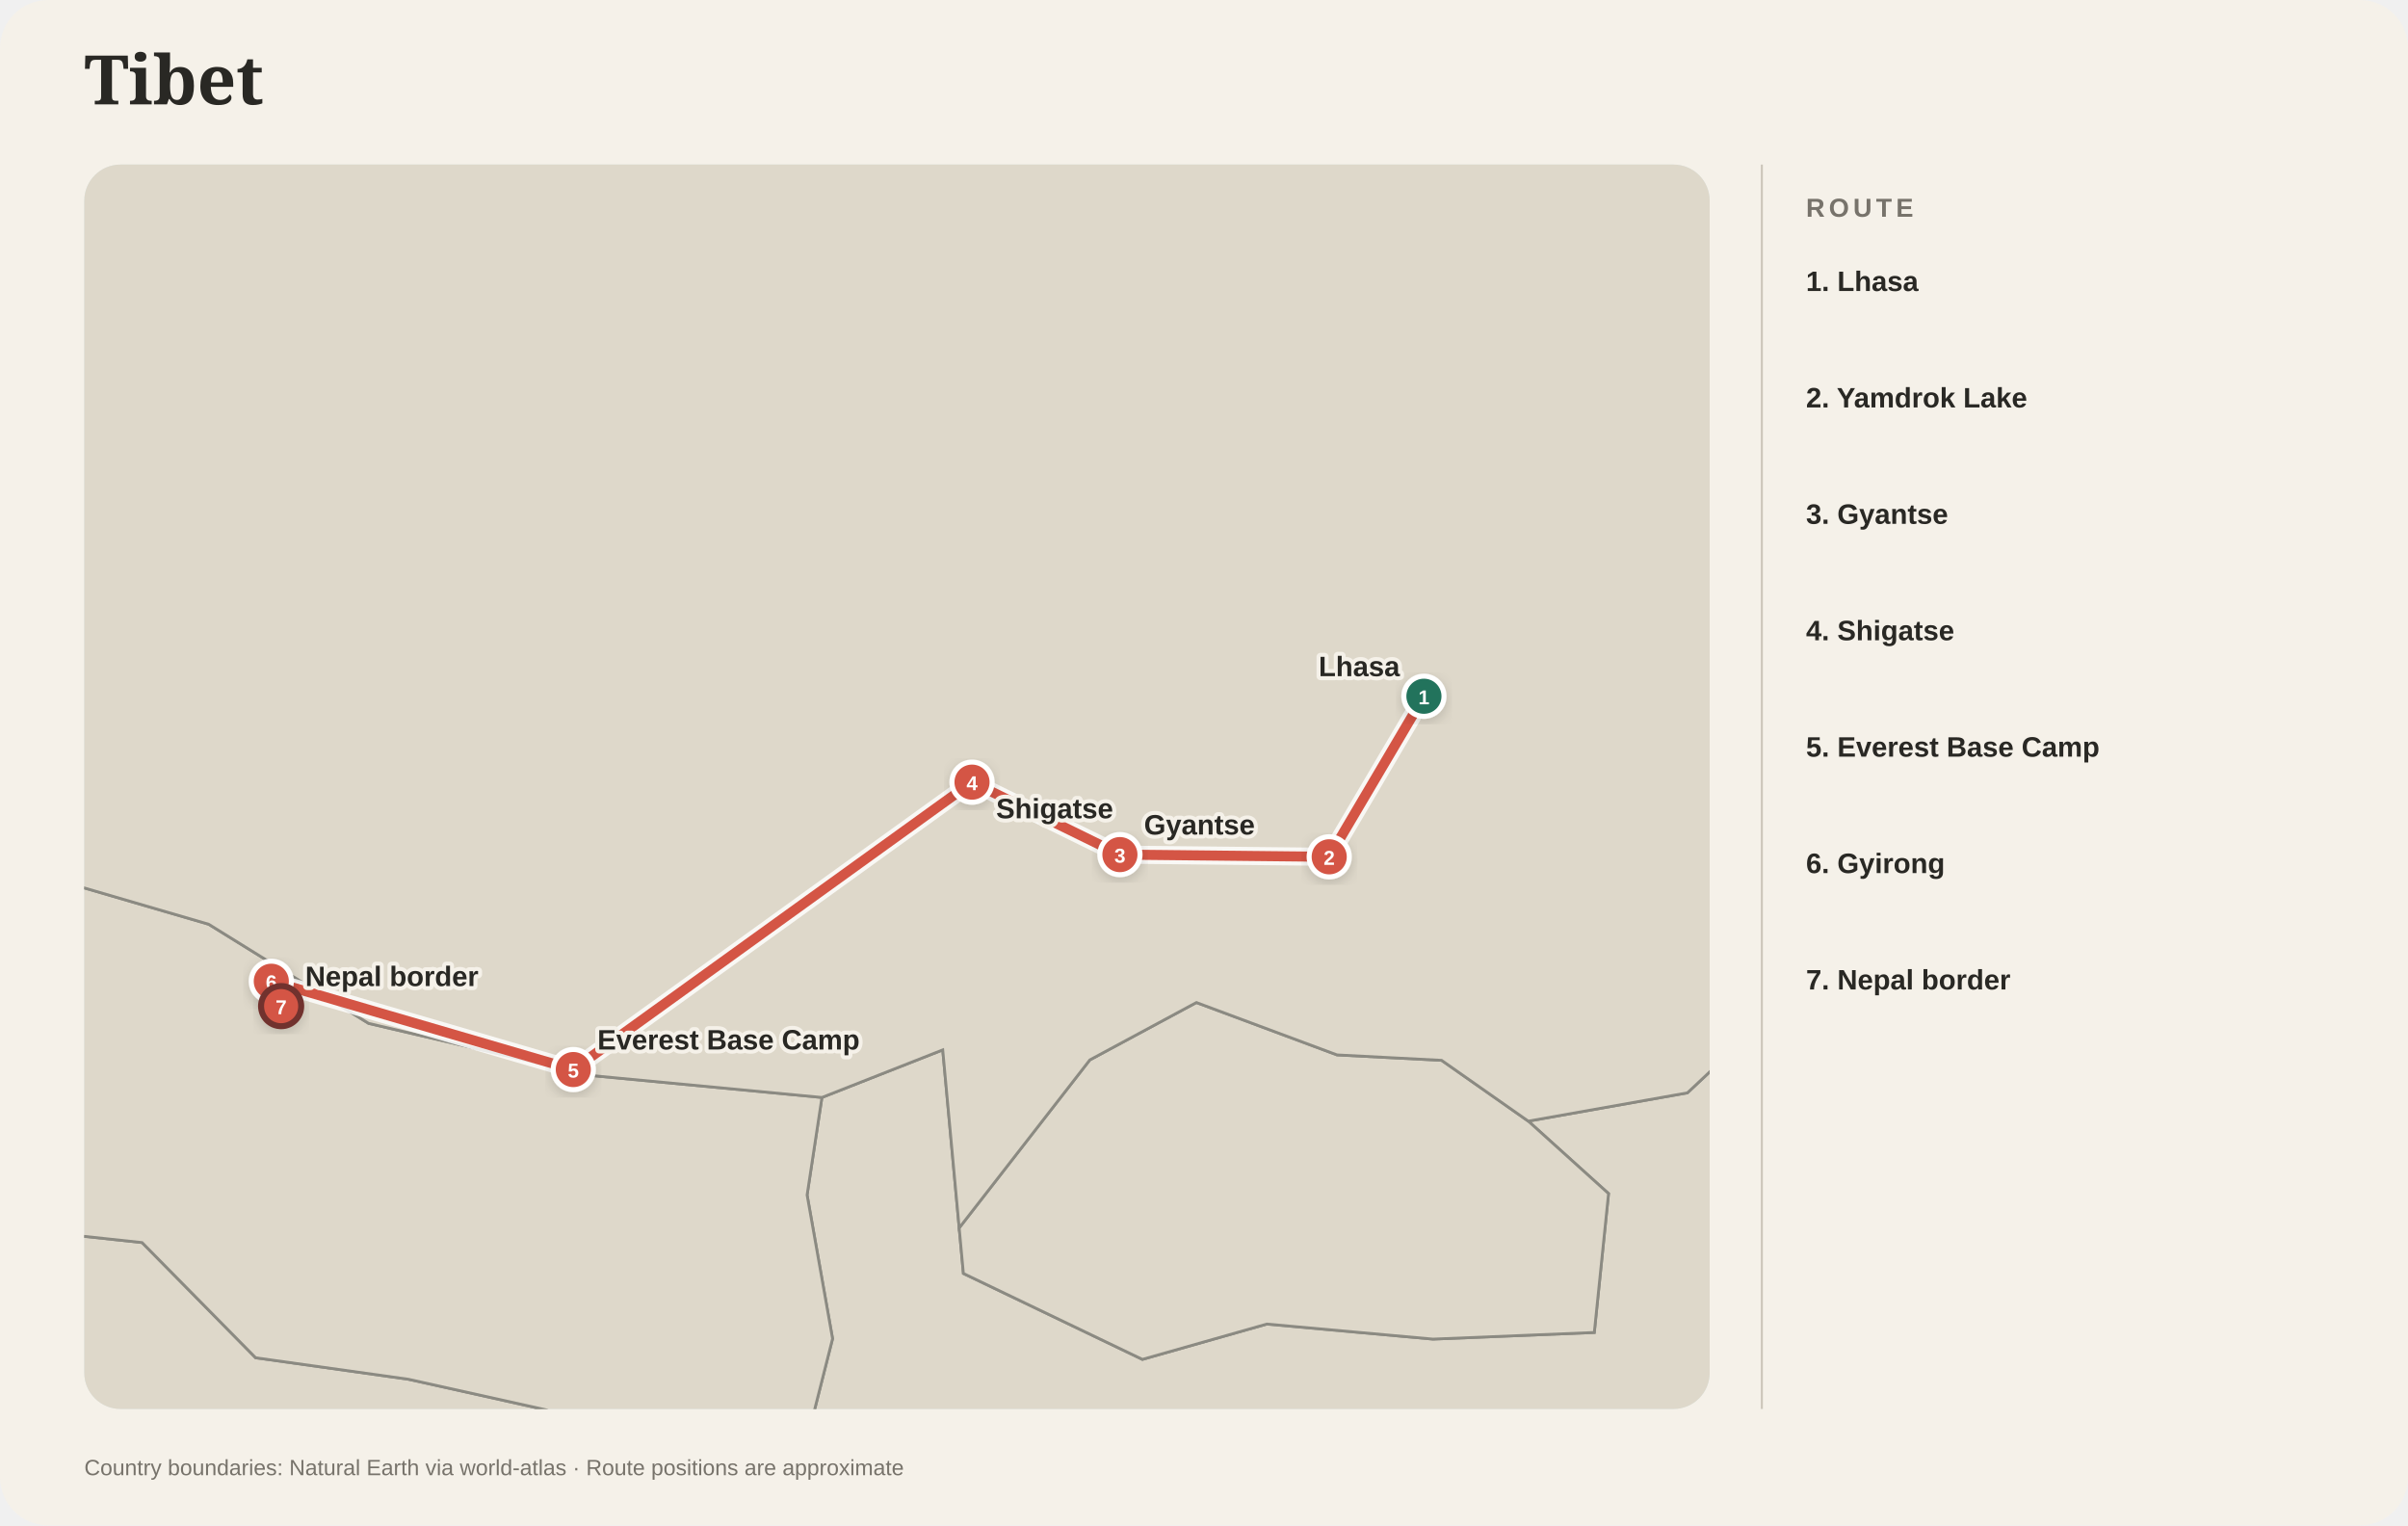
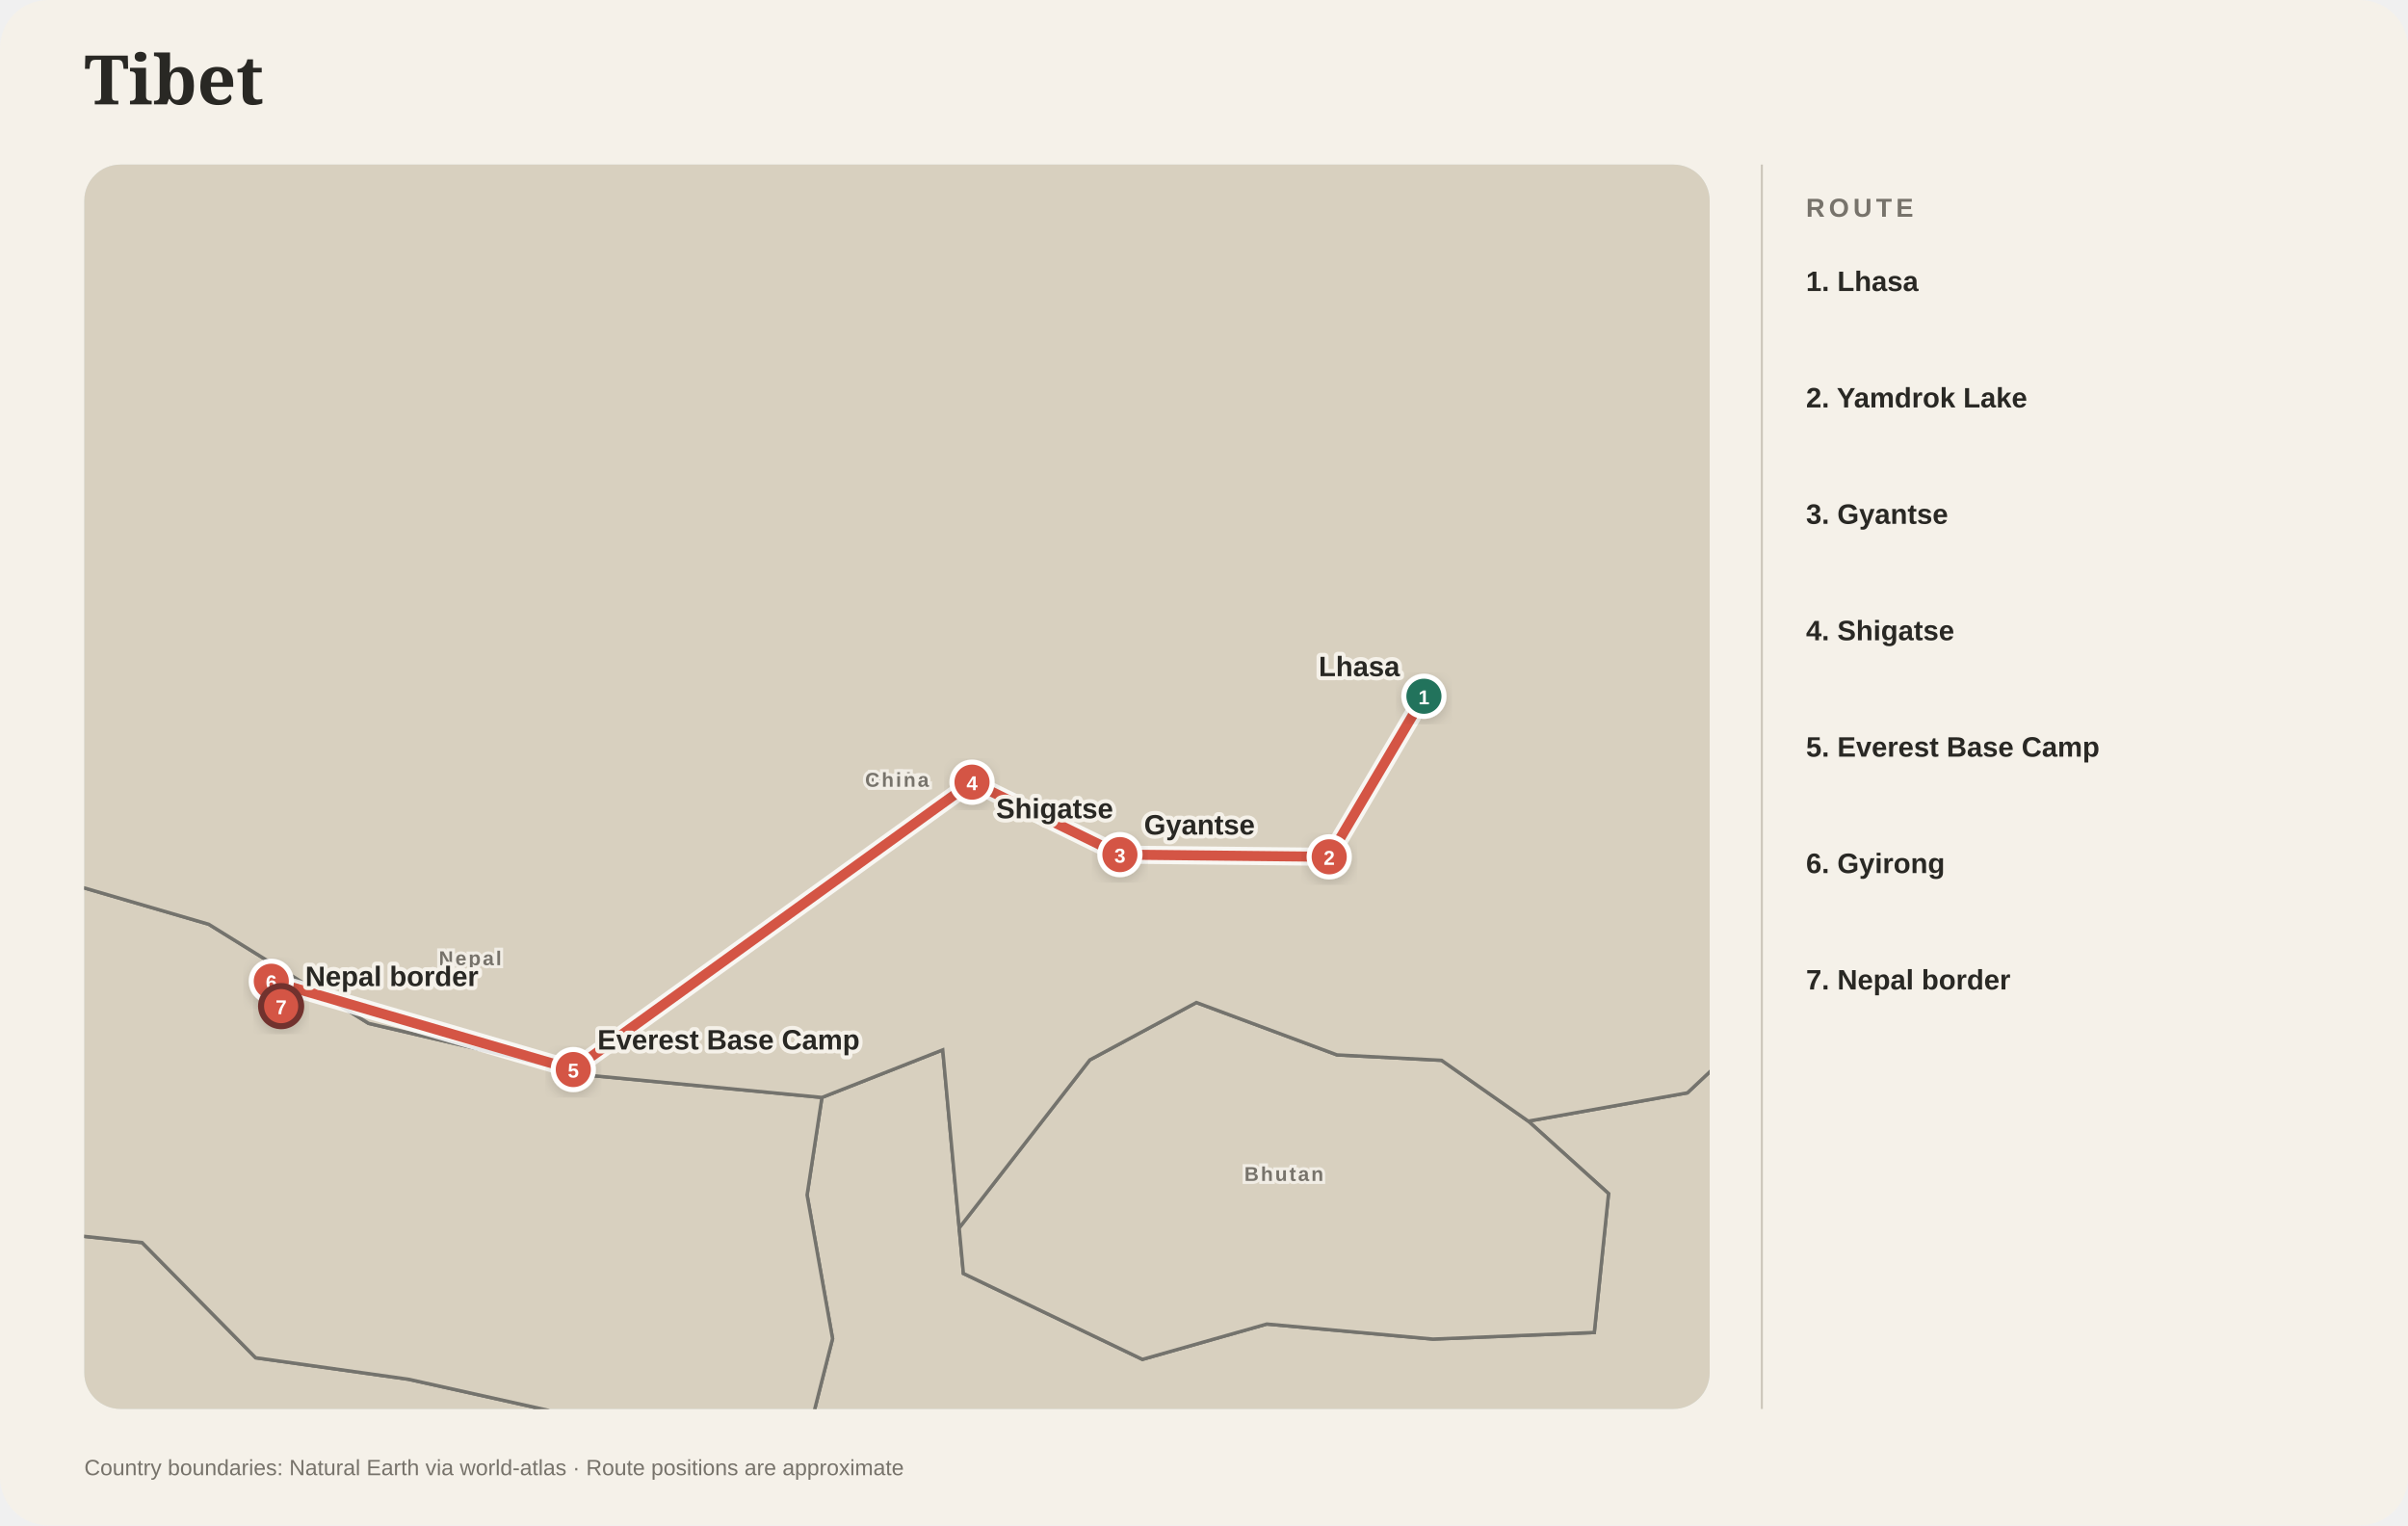
<svg xmlns="http://www.w3.org/2000/svg" viewBox="0 0 1200 760" role="img" aria-labelledby="title desc">
  <defs>
    <filter id="shadow" x="-20%" y="-20%" width="140%" height="140%">
      <feDropShadow dx="0" dy="2" stdDeviation="3" flood-opacity="0.16" />
    </filter>
    <clipPath id="map-clip">
      <rect x="42" y="82" width="810" height="620" rx="18" />
    </clipPath>
  </defs>
  <style>
-     .background{fill:#f5f1e9}.map-frame{fill:#dce8ea}.country{fill:#ded8ca;stroke:#8b8a82;stroke-width:1.4;vector-effect:non-scaling-stroke}.country-label{font:700 11px Arial,sans-serif;fill:#77736b;letter-spacing:1.2px;text-anchor:middle;paint-order:stroke;stroke:#ded8ca;stroke-width:3px}.route-halo{fill:none;stroke:#fff;stroke-width:9;stroke-linecap:round;stroke-linejoin:round;opacity:.82}.route{fill:none;stroke:#d45545;stroke-width:5;stroke-linecap:round;stroke-linejoin:round}.stop circle{fill:#d45545;stroke:#fff;stroke-width:2.5;filter:url(#shadow);transition:stroke-width .15s ease}.stop.start circle{fill:#24735c}.stop.end circle{stroke:#71312d;stroke-width:3}.stop text{font:700 10px Arial,sans-serif;fill:#fff;text-anchor:middle}.place-label{font:600 14px Arial,sans-serif;fill:#292824;paint-order:stroke;stroke:#f5f1e9;stroke-width:4;stroke-linejoin:round}.title{font:700 34px Georgia,serif;fill:#292824}.route-title{font:700 13px Arial,sans-serif;fill:#77736b;letter-spacing:2px}.summary-number{font:700 13px Arial,sans-serif;fill:#d45545}.summary-text{font:600 14px Arial,sans-serif;fill:#292824}.attribution{font:11px Arial,sans-serif;fill:#77736b}.divider{stroke:#cbc5b9;stroke-width:1}.stop-link{cursor:pointer;outline:none}.summary-text,.place-label{transition:fill .15s ease}.summary-stop:hover .summary-text,.summary-stop:focus-visible .summary-text,.summary-stop.is-linked-hover .summary-text,.place-label:hover,.place-label:focus-visible,.place-label.is-linked-hover{fill:#a83d35;text-decoration:underline}.stop:hover circle,.stop:focus-visible circle,.stop.is-linked-hover circle{stroke:#292824;stroke-width:4}.lightbox-map .divider,.lightbox-map .route-title,.lightbox-map .summary-stop{display:none}
+     .background{fill:#f5f1e9}.map-frame{fill:#dce8ea}.country{stroke:#8b8a82;stroke-width:1.4;vector-effect:non-scaling-stroke}.context-country{fill:#eeeae1;stroke:#aaa79f}.route-country{fill:#d8d0bf;stroke:#74736d;stroke-width:1.7}.country-label{font:700 10px Arial,sans-serif;fill:#77736b;letter-spacing:1px;text-anchor:middle;paint-order:stroke;stroke:#f1ede5;stroke-width:3px}.route-halo{fill:none;stroke:#fff;stroke-width:9;stroke-linecap:round;stroke-linejoin:round;opacity:.82}.route{fill:none;stroke:#d45545;stroke-width:5;stroke-linecap:round;stroke-linejoin:round}.stop circle{fill:#d45545;stroke:#fff;stroke-width:2.5;filter:url(#shadow);transition:stroke-width .15s ease}.stop.start circle{fill:#24735c}.stop.end circle{stroke:#71312d;stroke-width:3}.stop text{font:700 10px Arial,sans-serif;fill:#fff;text-anchor:middle}.place-label{font:600 14px Arial,sans-serif;fill:#292824;paint-order:stroke;stroke:#f5f1e9;stroke-width:4;stroke-linejoin:round}.title{font:700 34px Georgia,serif;fill:#292824}.route-title{font:700 13px Arial,sans-serif;fill:#77736b;letter-spacing:2px}.summary-number{font:700 13px Arial,sans-serif;fill:#d45545}.summary-text{font:600 14px Arial,sans-serif;fill:#292824}.attribution{font:11px Arial,sans-serif;fill:#77736b}.divider{stroke:#cbc5b9;stroke-width:1}.stop-link{cursor:pointer;outline:none}.summary-text,.place-label{transition:fill .15s ease}.summary-stop:hover .summary-text,.summary-stop:focus-visible .summary-text,.summary-stop.is-linked-hover .summary-text,.place-label:hover,.place-label:focus-visible,.place-label.is-linked-hover{fill:#a83d35;text-decoration:underline}.stop:hover circle,.stop:focus-visible circle,.stop.is-linked-hover circle{stroke:#292824;stroke-width:4}.lightbox-map .divider,.lightbox-map .route-title,.lightbox-map .summary-stop{display:none}
  </style>
  <rect class="background" width="1200" height="760" rx="24" />
  <text class="title" x="42" y="52">Tibet</text>
  <rect class="map-frame" x="42" y="82" width="810" height="620" rx="18" />
  <g clip-path="url(#map-clip)">
-     <path class="country" d="M1315.3,503.5 L1322.4,546.2 L1288.1,566.8 L1296.2,636.3 L1225.8,615.8 L1098.7,693.7 L1101.5,758.2 L1047.3,852.8 L1042.4,907.8 L998.4,1000.7 L921.6,974.9 L917.7,1091.7 L895.4,1130.0 L906.0,1177.9 L857.5,1204.6 L805.5,1025.9 L778.6,1026.2 L762.3,1098.2 L708.5,1039.8 L738.9,975.7 L782.8,969.2 L828.1,873.8 L771.5,854.5 L680.5,856.1 L586.7,840.6 L578.2,762.4 L531.1,756.6 L453.2,708.0 L418.5,784.5 L489.3,844.2 L428.0,886.2 L406.1,927.2 L466.6,957.6 L450.0,1025.5 L484.0,1110.2 L499.2,1202.9 L485.4,1244.1 L418.5,1242.8 L297.0,1266.1 L302.7,1351.0 L250.3,1417.6 L108.6,1493.5 L-1.5,1626.1 L-75.5,1697.3 L-173.2,1771.1 L-173.6,1822.8 L-222.4,1850.7 L-311.3,1891.1 L-357.0,1897.0 L-386.7,1982.9 L-366.2,2129.6 L-360.9,2223.1 L-402.6,2330.2 L-403.0,2521.7 L-454.0,2527.3 L-498.6,2613.1 L-468.9,2650.3 L-558.4,2682.4 L-591.4,2758.9 L-631.0,2791.3 L-724.1,2686.0 L-769.5,2528.2 L-807.4,2414.5 L-841.7,2361.3 L-894.1,2252.9 L-918.5,2111.9 L-935.5,2041.5 L-1025.1,1886.7 L-1065.8,1668.3 L-1095.2,1524.0 L-1094.9,1387.4 L-1114.0,1281.9 L-1257.0,1349.3 L-1326.4,1335.9 L-1454.6,1199.3 L-1407.5,1158.5 L-1436.6,1114.2 L-1552.0,1018.6 L-1486.5,943.2 L-1269.8,943.6 L-1289.6,846.9 L-1344.8,789.7 L-1355.8,702.8 L-1420.3,652.3 L-1311.9,534.2 L-1197.5,542.8 L-1094.9,424.5 L-1033.3,310.2 L-937.7,197.0 L-939.1,116.7 L-855.5,51.5 L-934.8,-4.3 L-968.8,-80.6 L-1003.9,-179.2 L-955.4,-227.9 L-806.3,-200.4 L-696.5,-217.2 L-601.6,-311.8 L-496.1,-179.8 L-506.0,-87.8 L-466.7,-30.0 L-469.9,27.4 L-540.7,12.3 L-513.1,136.6 L-416.5,207.9 L-279.8,286.7 L-342.1,337.8 L-380.3,443.4 L-285.1,486.1 L-192.3,541.2 L-64.1,604.6 L70.8,619.1 L127.4,676.5 L203.5,687.2 L321.8,713.5 L403.6,711.6 L414.9,667.0 L402.2,595.4 L409.6,546.8 L469.8,523.1 L478.0,611.8 L480.1,634.5 L569.3,677.3 L631.3,659.7 L714.1,667.2 L794.5,663.9 L801.6,594.7 L761.6,558.6 L840.9,544.5 L930.1,460.7 L1043.8,389.0 L1126.3,416.6 L1196.4,369.1 L1242.4,439.2 L1209.1,486.5 L1315.3,503.5 Z" />
-     <path class="country" d="M761.6,558.6 L801.6,594.7 L794.5,663.9 L714.1,667.2 L631.3,659.7 L569.3,677.3 L480.1,634.5 L478.0,611.8 L543.1,528.1 L596.2,499.5 L666.3,525.6 L718.4,528.3 L761.6,558.6 Z" />
-     <path class="country" d="M409.6,546.8 L402.2,595.4 L414.9,667.0 L403.6,711.6 L321.8,713.5 L203.5,687.2 L127.4,676.5 L70.8,619.1 L-64.1,604.6 L-192.3,541.2 L-285.1,486.1 L-380.3,443.4 L-342.1,337.8 L-279.8,286.7 L-239.1,259.8 L-160.1,294.5 L-61.0,368.0 L-5.4,384.0 L27.6,438.2 L104.0,460.5 L183.7,509.9 L294.9,535.9 L409.6,546.8 Z" />
-     <path class="country" d="M2510.0,1637.9 L2429.3,1603.0 L2426.4,1505.9 L2475.0,1455.0 L2582.6,1423.3 L2638.9,1426.0 L2660.8,1469.1 L2617.6,1518.7 L2595.0,1583.8 L2510.0,1637.9 Z M-363.3,-1084.7 L-371.1,-1149.0 L-303.9,-1178.4 L-392.4,-1374.2 L-197.6,-1419.2 L-147.0,-1444.2 L-76.2,-1646.1 L118.9,-1609.0 L173.8,-1660.0 L178.4,-1772.9 L259.8,-1783.6 L334.9,-1858.6 L373.5,-1868.0 L399.3,-1789.2 L481.8,-1729.4 L622.1,-1687.1 L690.0,-1596.3 L652.2,-1464.6 L687.6,-1415.8 L804.4,-1396.5 L936.8,-1380.7 L1055.8,-1310.5 L1116.4,-1297.9 L1161.3,-1194.1 L1219.0,-1127.1 L1327.4,-1129.8 L1530.6,-1104.4 L1661.3,-1120.0 L1758.3,-1103.2 L1903.8,-1034.7 L2022.8,-1034.9 L2066.3,-999.8 L2181.1,-1060.5 L2339.7,-1099.6 L2487.3,-1103.8 L2602.1,-1143.5 L2672.9,-1203.8 L2741.6,-1241.8 L2725.6,-1279.0 L2694.1,-1322.3 L2745.8,-1395.0 L2801.1,-1384.9 L2902.3,-1362.0 L3000.4,-1421.7 L3150.2,-1465.4 L3222.4,-1540.0 L3291.5,-1572.0 L3434.5,-1586.9 L3512.0,-1574.3 L3522.7,-1614.4 L3433.8,-1693.2 L3354.8,-1729.3 L3279.1,-1687.5 L3182.0,-1705.0 L3126.5,-1690.9 L3101.0,-1736.9 L3170.7,-1849.5 L3218.5,-1934.5 L3336.4,-1892.0 L3475.2,-1963.2 L3474.2,-2012.8 L3563.0,-2132.4 L3617.9,-2168.5 L3616.5,-2230.7 L3562.7,-2257.6 L3643.8,-2313.7 L3765.9,-2333.9 L3896.6,-2336.9 L4043.5,-2303.4 L4129.9,-2262.0 L4190.8,-2148.2 L4227.6,-2099.8 L4262.0,-2030.5 L4298.5,-1920.0 L4469.5,-1884.0 L4586.0,-1803.9 L4625.6,-1698.0 L4775.4,-1697.8 L4860.4,-1742.2 L5022.9,-1775.6 L4971.2,-1674.1 L4933.3,-1632.9 L4899.3,-1509.5 L4833.5,-1399.7 L4713.8,-1419.6 L4629.5,-1379.9 L4655.4,-1283.4 L4641.2,-1150.2 L4590.9,-1147.1 L4591.6,-1089.9 L4528.3,-1156.3 L4488.9,-1093.1 L4337.1,-1044.7 L4352.6,-985.1 L4267.3,-989.3 L4220.9,-1024.6 L4153.3,-944.7 L4044.9,-884.0 L3964.6,-811.7 L3827.2,-779.1 L3754.9,-726.2 L3648.7,-695.5 L3701.1,-747.8 L3680.6,-791.7 L3758.5,-867.4 L3706.4,-926.6 L3620.7,-886.7 L3509.6,-808.3 L3449.0,-735.6 L3352.7,-730.0 L3302.4,-677.6 L3354.5,-601.3 L3434.9,-582.7 L3438.0,-532.2 L3515.9,-499.2 L3626.1,-579.7 L3713.5,-535.8 L3776.9,-533.0 L3792.8,-473.8 L3653.7,-442.3 L3607.6,-381.5 L3512.0,-325.0 L3461.8,-246.0 L3567.6,-184.0 L3606.2,-73.1 L3666.1,30.1 L3733.0,116.7 L3731.2,200.5 L3669.6,231.2 L3693.0,291.3 L3751.1,326.4 L3735.8,418.2 L3710.7,507.5 L3655.8,517.6 L3583.9,639.7 L3504.3,787.6 L3412.9,922.1 L3277.6,1026.1 L3141.0,1121.1 L3030.1,1134.0 L2970.0,1184.0 L2936.0,1147.4 L2880.4,1203.5 L2743.0,1260.0 L2638.9,1277.1 L2605.3,1396.2 L2550.7,1402.9 L2524.9,1321.0 L2548.2,1277.5 L2416.2,1241.5 L2369.8,1259.8 L2270.6,1230.4 L2223.9,1184.6 L2239.5,1119.7 L2149.6,1099.1 L2102.1,1056.8 L2018.5,1116.9 L1922.6,1129.8 L1844.3,1129.3 L1791.6,1156.9 L1740.6,1173.4 L1755.5,1302.3 L1703.1,1299.3 L1694.2,1272.8 L1691.0,1226.2 L1619.1,1259.0 L1576.3,1238.2 L1503.4,1195.9 L1532.0,1102.4 L1469.7,1080.4 L1446.4,976.6 L1342.6,995.3 L1354.3,861.6 L1447.4,767.5 L1451.3,674.6 L1448.5,588.4 L1405.6,561.5 L1372.7,495.1 L1315.3,503.5 L1209.1,486.5 L1242.4,439.2 L1196.4,369.1 L1126.3,416.6 L1043.8,389.0 L930.1,460.7 L840.9,544.5 L761.6,558.6 L718.4,528.3 L666.3,525.6 L596.2,499.5 L543.1,528.1 L478.0,611.8 L469.8,523.1 L409.6,546.8 L294.9,535.9 L183.7,509.9 L104.0,460.5 L27.6,438.2 L-5.4,384.0 L-61.0,368.0 L-160.1,294.5 L-239.1,259.8 L-279.8,286.7 L-416.5,207.9 L-513.1,136.6 L-540.7,12.3 L-469.9,27.4 L-466.7,-30.0 L-506.0,-87.8 L-496.1,-179.8 L-601.6,-311.8 L-763.4,-357.4 L-792.5,-444.0 L-865.1,-496.7 L-882.8,-528.9 L-897.6,-593.2 L-894.1,-637.1 L-953.9,-662.7 L-986.2,-651.4 L-1010.9,-755.6 L-983.0,-781.6 L-996.8,-807.9 L-902.6,-861.1 L-834.6,-883.3 L-730.5,-868.0 L-693.3,-940.1 L-567.3,-953.5 L-532.2,-998.1 L-377.1,-1059.2 L-363.3,-1084.7 Z" />
+     <path class="country context-country" d="M1589.4,1387.6 L1533.1,1413.8 L1475.7,1462.6 L1406.3,1467.6 L1361.4,1589.5 L1319.9,1609.9 L1367.4,1708.9 L1430.1,1791.2 L1470.1,1865.6 L1434.3,1963.6 L1400.3,1984.4 L1423.7,2040.9 L1489.2,2130.6 L1500.5,2193.5 L1499.1,2245.8 L1537.4,2348.7 L1483.5,2453.8 L1435.7,2569.6 L1426.2,2485.8 L1456.6,2399.6 L1423.3,2332.8 L1431.5,2210.0 L1391.5,2151.6 L1359.6,2016.7 L1341.9,1874.3 L1299.1,1780.9 L1234.3,1837.5 L1122.7,1917.8 L1067.5,1907.7 L1006.6,1881.4 L1040.6,1741.7 L1020.0,1636.0 L942.9,1506.1 L954.9,1465.5 L897.2,1451.0 L827.4,1359.2 L821.1,1268.4 L855.4,1285.5 L857.5,1204.6 L906.0,1177.9 L895.4,1130.0 L917.7,1091.7 L921.6,974.9 L998.4,1000.7 L1042.4,907.8 L1047.3,852.8 L1101.5,758.2 L1098.7,693.7 L1225.8,615.8 L1296.2,636.3 L1288.1,566.8 L1322.4,546.2 L1315.3,503.5 L1372.7,495.1 L1405.6,561.5 L1448.5,588.4 L1451.3,674.6 L1447.4,767.5 L1354.3,861.6 L1342.6,995.3 L1446.4,976.6 L1469.7,1080.4 L1532.0,1102.4 L1503.4,1195.9 L1576.3,1238.2 L1619.1,1259.0 L1691.0,1226.2 L1694.2,1272.8 L1610.3,1346.0 L1589.4,1387.6 Z" />
+     <path class="country route-country" d="M1315.3,503.5 L1322.4,546.2 L1288.1,566.8 L1296.2,636.3 L1225.8,615.8 L1098.7,693.7 L1101.5,758.2 L1047.3,852.8 L1042.4,907.8 L998.4,1000.7 L921.6,974.9 L917.7,1091.7 L895.4,1130.0 L906.0,1177.9 L857.5,1204.6 L805.5,1025.9 L778.6,1026.2 L762.3,1098.2 L708.5,1039.8 L738.9,975.7 L782.8,969.2 L828.1,873.8 L771.5,854.5 L680.5,856.1 L586.7,840.6 L578.2,762.4 L531.1,756.6 L453.2,708.0 L418.5,784.5 L489.3,844.2 L428.0,886.2 L406.1,927.2 L466.6,957.6 L450.0,1025.5 L484.0,1110.2 L499.2,1202.9 L485.4,1244.1 L418.5,1242.8 L297.0,1266.1 L302.7,1351.0 L250.3,1417.6 L108.6,1493.5 L-1.5,1626.1 L-75.5,1697.3 L-173.2,1771.1 L-173.6,1822.8 L-222.4,1850.7 L-311.3,1891.1 L-357.0,1897.0 L-386.7,1982.9 L-366.2,2129.6 L-360.9,2223.1 L-402.6,2330.2 L-403.0,2521.7 L-454.0,2527.3 L-498.6,2613.1 L-468.9,2650.3 L-558.4,2682.4 L-591.4,2758.9 L-631.0,2791.3 L-724.1,2686.0 L-769.5,2528.2 L-807.4,2414.5 L-841.7,2361.3 L-894.1,2252.9 L-918.5,2111.9 L-935.5,2041.5 L-1025.1,1886.7 L-1065.8,1668.3 L-1095.2,1524.0 L-1094.9,1387.4 L-1114.0,1281.9 L-1257.0,1349.3 L-1326.4,1335.9 L-1454.6,1199.3 L-1407.5,1158.5 L-1436.6,1114.2 L-1552.0,1018.6 L-1486.5,943.2 L-1269.8,943.6 L-1289.6,846.9 L-1344.8,789.7 L-1355.8,702.8 L-1420.3,652.3 L-1311.9,534.2 L-1197.5,542.8 L-1094.9,424.5 L-1033.3,310.2 L-937.7,197.0 L-939.1,116.7 L-855.5,51.5 L-934.8,-4.3 L-968.8,-80.6 L-1003.9,-179.2 L-955.4,-227.9 L-806.3,-200.4 L-696.5,-217.2 L-601.6,-311.8 L-496.1,-179.8 L-506.0,-87.8 L-466.7,-30.0 L-469.9,27.4 L-540.7,12.3 L-513.1,136.6 L-416.5,207.9 L-279.8,286.7 L-342.1,337.8 L-380.3,443.4 L-285.1,486.1 L-192.3,541.2 L-64.1,604.6 L70.8,619.1 L127.4,676.5 L203.5,687.2 L321.8,713.5 L403.6,711.6 L414.9,667.0 L402.2,595.4 L409.6,546.8 L469.8,523.1 L478.0,611.8 L480.1,634.5 L569.3,677.3 L631.3,659.7 L714.1,667.2 L794.5,663.9 L801.6,594.7 L761.6,558.6 L840.9,544.5 L930.1,460.7 L1043.8,389.0 L1126.3,416.6 L1196.4,369.1 L1242.4,439.2 L1209.1,486.5 L1315.3,503.5 Z" />
+     <path class="country route-country" d="M761.6,558.6 L801.6,594.7 L794.5,663.9 L714.1,667.2 L631.3,659.7 L569.3,677.3 L480.1,634.5 L478.0,611.8 L543.1,528.1 L596.2,499.5 L666.3,525.6 L718.4,528.3 L761.6,558.6 Z" />
+     <path class="country route-country" d="M409.6,546.8 L402.2,595.4 L414.9,667.0 L403.6,711.6 L321.8,713.5 L203.5,687.2 L127.4,676.5 L70.8,619.1 L-64.1,604.6 L-192.3,541.2 L-285.1,486.1 L-380.3,443.4 L-342.1,337.8 L-279.8,286.7 L-239.1,259.8 L-160.1,294.5 L-61.0,368.0 L-5.4,384.0 L27.6,438.2 L104.0,460.5 L183.7,509.9 L294.9,535.9 L409.6,546.8 Z" />
+     <path class="country route-country" d="M2510.0,1637.9 L2429.3,1603.0 L2426.4,1505.9 L2475.0,1455.0 L2582.6,1423.3 L2638.9,1426.0 L2660.8,1469.1 L2617.6,1518.7 L2595.0,1583.8 L2510.0,1637.9 Z M-363.3,-1084.7 L-371.1,-1149.0 L-303.9,-1178.4 L-392.4,-1374.2 L-197.6,-1419.2 L-147.0,-1444.2 L-76.2,-1646.1 L118.9,-1609.0 L173.8,-1660.0 L178.4,-1772.9 L259.8,-1783.6 L334.9,-1858.6 L373.5,-1868.0 L399.3,-1789.2 L481.8,-1729.4 L622.1,-1687.1 L690.0,-1596.3 L652.2,-1464.6 L687.6,-1415.8 L804.4,-1396.5 L936.8,-1380.7 L1055.8,-1310.5 L1116.4,-1297.9 L1161.3,-1194.1 L1219.0,-1127.1 L1327.4,-1129.8 L1530.6,-1104.4 L1661.3,-1120.0 L1758.3,-1103.2 L1903.8,-1034.7 L2022.8,-1034.9 L2066.3,-999.8 L2181.1,-1060.5 L2339.7,-1099.6 L2487.3,-1103.8 L2602.1,-1143.5 L2672.9,-1203.8 L2741.6,-1241.8 L2725.6,-1279.0 L2694.1,-1322.3 L2745.8,-1395.0 L2801.1,-1384.9 L2902.3,-1362.0 L3000.4,-1421.7 L3150.2,-1465.4 L3222.4,-1540.0 L3291.5,-1572.0 L3434.5,-1586.9 L3512.0,-1574.3 L3522.7,-1614.4 L3433.8,-1693.2 L3354.8,-1729.3 L3279.1,-1687.5 L3182.0,-1705.0 L3126.5,-1690.9 L3101.0,-1736.9 L3170.7,-1849.5 L3218.5,-1934.5 L3336.4,-1892.0 L3475.2,-1963.2 L3474.2,-2012.8 L3563.0,-2132.4 L3617.9,-2168.5 L3616.5,-2230.7 L3562.7,-2257.6 L3643.8,-2313.7 L3765.9,-2333.9 L3896.6,-2336.9 L4043.5,-2303.4 L4129.9,-2262.0 L4190.8,-2148.2 L4227.6,-2099.8 L4262.0,-2030.5 L4298.5,-1920.0 L4469.5,-1884.0 L4586.0,-1803.9 L4625.6,-1698.0 L4775.4,-1697.8 L4860.4,-1742.2 L5022.9,-1775.6 L4971.2,-1674.1 L4933.3,-1632.9 L4899.3,-1509.5 L4833.5,-1399.7 L4713.8,-1419.6 L4629.5,-1379.9 L4655.4,-1283.4 L4641.2,-1150.2 L4590.9,-1147.1 L4591.6,-1089.9 L4528.3,-1156.3 L4488.9,-1093.1 L4337.1,-1044.7 L4352.6,-985.1 L4267.3,-989.3 L4220.9,-1024.6 L4153.3,-944.7 L4044.9,-884.0 L3964.6,-811.7 L3827.2,-779.1 L3754.9,-726.2 L3648.7,-695.5 L3701.1,-747.8 L3680.6,-791.7 L3758.5,-867.4 L3706.4,-926.6 L3620.7,-886.7 L3509.6,-808.3 L3449.0,-735.6 L3352.7,-730.0 L3302.4,-677.6 L3354.5,-601.3 L3434.9,-582.7 L3438.0,-532.2 L3515.9,-499.2 L3626.1,-579.7 L3713.5,-535.8 L3776.9,-533.0 L3792.8,-473.8 L3653.7,-442.3 L3607.6,-381.5 L3512.0,-325.0 L3461.8,-246.0 L3567.6,-184.0 L3606.2,-73.1 L3666.1,30.1 L3733.0,116.7 L3731.2,200.5 L3669.6,231.2 L3693.0,291.3 L3751.1,326.4 L3735.8,418.2 L3710.7,507.5 L3655.8,517.6 L3583.9,639.7 L3504.3,787.6 L3412.9,922.1 L3277.6,1026.1 L3141.0,1121.1 L3030.1,1134.0 L2970.0,1184.0 L2936.0,1147.4 L2880.4,1203.5 L2743.0,1260.0 L2638.9,1277.1 L2605.3,1396.2 L2550.7,1402.9 L2524.9,1321.0 L2548.2,1277.5 L2416.2,1241.5 L2369.8,1259.8 L2270.6,1230.4 L2223.9,1184.6 L2239.5,1119.7 L2149.6,1099.1 L2102.1,1056.8 L2018.5,1116.9 L1922.6,1129.8 L1844.3,1129.3 L1791.6,1156.9 L1740.6,1173.4 L1755.5,1302.3 L1703.1,1299.3 L1694.2,1272.8 L1691.0,1226.2 L1619.1,1259.0 L1576.3,1238.2 L1503.4,1195.9 L1532.0,1102.4 L1469.7,1080.4 L1446.4,976.6 L1342.6,995.3 L1354.3,861.6 L1447.4,767.5 L1451.3,674.6 L1448.5,588.4 L1405.6,561.5 L1372.7,495.1 L1315.3,503.5 L1209.1,486.5 L1242.4,439.2 L1196.4,369.1 L1126.3,416.6 L1043.8,389.0 L930.1,460.7 L840.9,544.5 L761.6,558.6 L718.4,528.3 L666.3,525.6 L596.2,499.5 L543.1,528.1 L478.0,611.8 L469.8,523.1 L409.6,546.8 L294.9,535.9 L183.7,509.9 L104.0,460.5 L27.6,438.2 L-5.4,384.0 L-61.0,368.0 L-160.1,294.5 L-239.1,259.8 L-279.8,286.7 L-416.5,207.9 L-513.1,136.6 L-540.7,12.3 L-469.9,27.4 L-466.7,-30.0 L-506.0,-87.8 L-496.1,-179.8 L-601.6,-311.8 L-763.4,-357.4 L-792.5,-444.0 L-865.1,-496.7 L-882.8,-528.9 L-897.6,-593.2 L-894.1,-637.1 L-953.9,-662.7 L-986.2,-651.4 L-1010.9,-755.6 L-983.0,-781.6 L-996.8,-807.9 L-902.6,-861.1 L-834.6,-883.3 L-730.5,-868.0 L-693.3,-940.1 L-567.3,-953.5 L-532.2,-998.1 L-377.1,-1059.2 L-363.3,-1084.7 Z" />
+     <text class="country-label" x="447.0" y="392.0">India</text>
+     <text class="country-label" x="639.8" y="588.4">Bhutan</text>
+     <text class="country-label" x="234.3" y="480.9">Nepal</text>
+     <text class="country-label" x="447.0" y="392.0">China</text>
    <path class="route-halo" d="M709.6,346.9 L662.4,426.9 L558.1,425.8 L484.4,389.7 L285.7,532.9 L135.2,488.9 L140.1,501.3" />
    <path class="route" d="M709.6,346.9 L662.4,426.9 L558.1,425.8 L484.4,389.7 L285.7,532.9 L135.2,488.9 L140.1,501.3" />
    <g class="stop stop-link start" data-section="0" data-stop-name="Lhasa" transform="translate(709.6 346.9)">
      <circle r="10" />
      <text x="0" y="4">1</text>
    </g>
    <g class="stop stop-link" data-section="3" data-stop-name="Yamdrok Lake" transform="translate(662.4 426.9)">
      <circle r="10" />
      <text x="0" y="4">2</text>
    </g>
    <g class="stop stop-link" data-section="3" data-stop-name="Gyantse" transform="translate(558.1 425.8)">
      <circle r="10" />
      <text x="0" y="4">3</text>
    </g>
    <g class="stop stop-link" data-section="3" data-stop-name="Shigatse" transform="translate(484.4 389.7)">
      <circle r="10" />
      <text x="0" y="4">4</text>
    </g>
    <g class="stop stop-link" data-section="4" data-stop-name="Everest Base Camp" transform="translate(285.7 532.9)">
      <circle r="10" />
      <text x="0" y="4">5</text>
    </g>
    <g class="stop stop-link" data-section="5" data-stop-name="Gyirong" transform="translate(135.2 488.9)">
      <circle r="10" />
      <text x="0" y="4">6</text>
    </g>
    <g class="stop stop-link end" data-section="6" data-stop-name="Nepal border" transform="translate(140.1 501.3)">
      <circle r="10" />
      <text x="0" y="4">7</text>
    </g>
    <text class="place-label stop-link" data-section="0" data-stop-name="Lhasa" x="697.6" y="336.9" text-anchor="end">Lhasa</text>
    <text class="place-label stop-link" data-section="3" data-stop-name="Gyantse" x="570.1" y="415.8" text-anchor="start">Gyantse</text>
    <text class="place-label stop-link" data-section="3" data-stop-name="Shigatse" x="496.4" y="407.7" text-anchor="start">Shigatse</text>
    <text class="place-label stop-link" data-section="4" data-stop-name="Everest Base Camp" x="297.7" y="522.9" text-anchor="start">Everest Base Camp</text>
    <text class="place-label stop-link" data-section="6" data-stop-name="Nepal border" x="152.1" y="491.3" text-anchor="start">Nepal border</text>
  </g>
  <line class="divider" x1="878" y1="82" x2="878" y2="702" />
  <text class="route-title" x="900" y="108">ROUTE</text>
  <g class="summary-stop stop-link" data-section="0" data-stop-name="1. Lhasa" transform="translate(900 145.0)">
    <text class="summary-text" x="0" y="0">
      <tspan x="0" dy="0">1. Lhasa</tspan>
    </text>
  </g>
  <g class="summary-stop stop-link" data-section="3" data-stop-name="2. Yamdrok Lake" transform="translate(900 203.0)">
    <text class="summary-text" x="0" y="0">
      <tspan x="0" dy="0">2. Yamdrok Lake</tspan>
    </text>
  </g>
  <g class="summary-stop stop-link" data-section="3" data-stop-name="3. Gyantse" transform="translate(900 261.0)">
    <text class="summary-text" x="0" y="0">
      <tspan x="0" dy="0">3. Gyantse</tspan>
    </text>
  </g>
  <g class="summary-stop stop-link" data-section="3" data-stop-name="4. Shigatse" transform="translate(900 319.0)">
    <text class="summary-text" x="0" y="0">
      <tspan x="0" dy="0">4. Shigatse</tspan>
    </text>
  </g>
  <g class="summary-stop stop-link" data-section="4" data-stop-name="5. Everest Base Camp" transform="translate(900 377.0)">
    <text class="summary-text" x="0" y="0">
      <tspan x="0" dy="0">5. Everest Base Camp</tspan>
    </text>
  </g>
  <g class="summary-stop stop-link" data-section="5" data-stop-name="6. Gyirong" transform="translate(900 435.0)">
    <text class="summary-text" x="0" y="0">
      <tspan x="0" dy="0">6. Gyirong</tspan>
    </text>
  </g>
  <g class="summary-stop stop-link" data-section="6" data-stop-name="7. Nepal border" transform="translate(900 493.0)">
    <text class="summary-text" x="0" y="0">
      <tspan x="0" dy="0">7. Nepal border</tspan>
    </text>
  </g>
  <text class="attribution" x="42" y="735">Country boundaries: Natural Earth via world-atlas · Route positions are approximate</text>
</svg>
